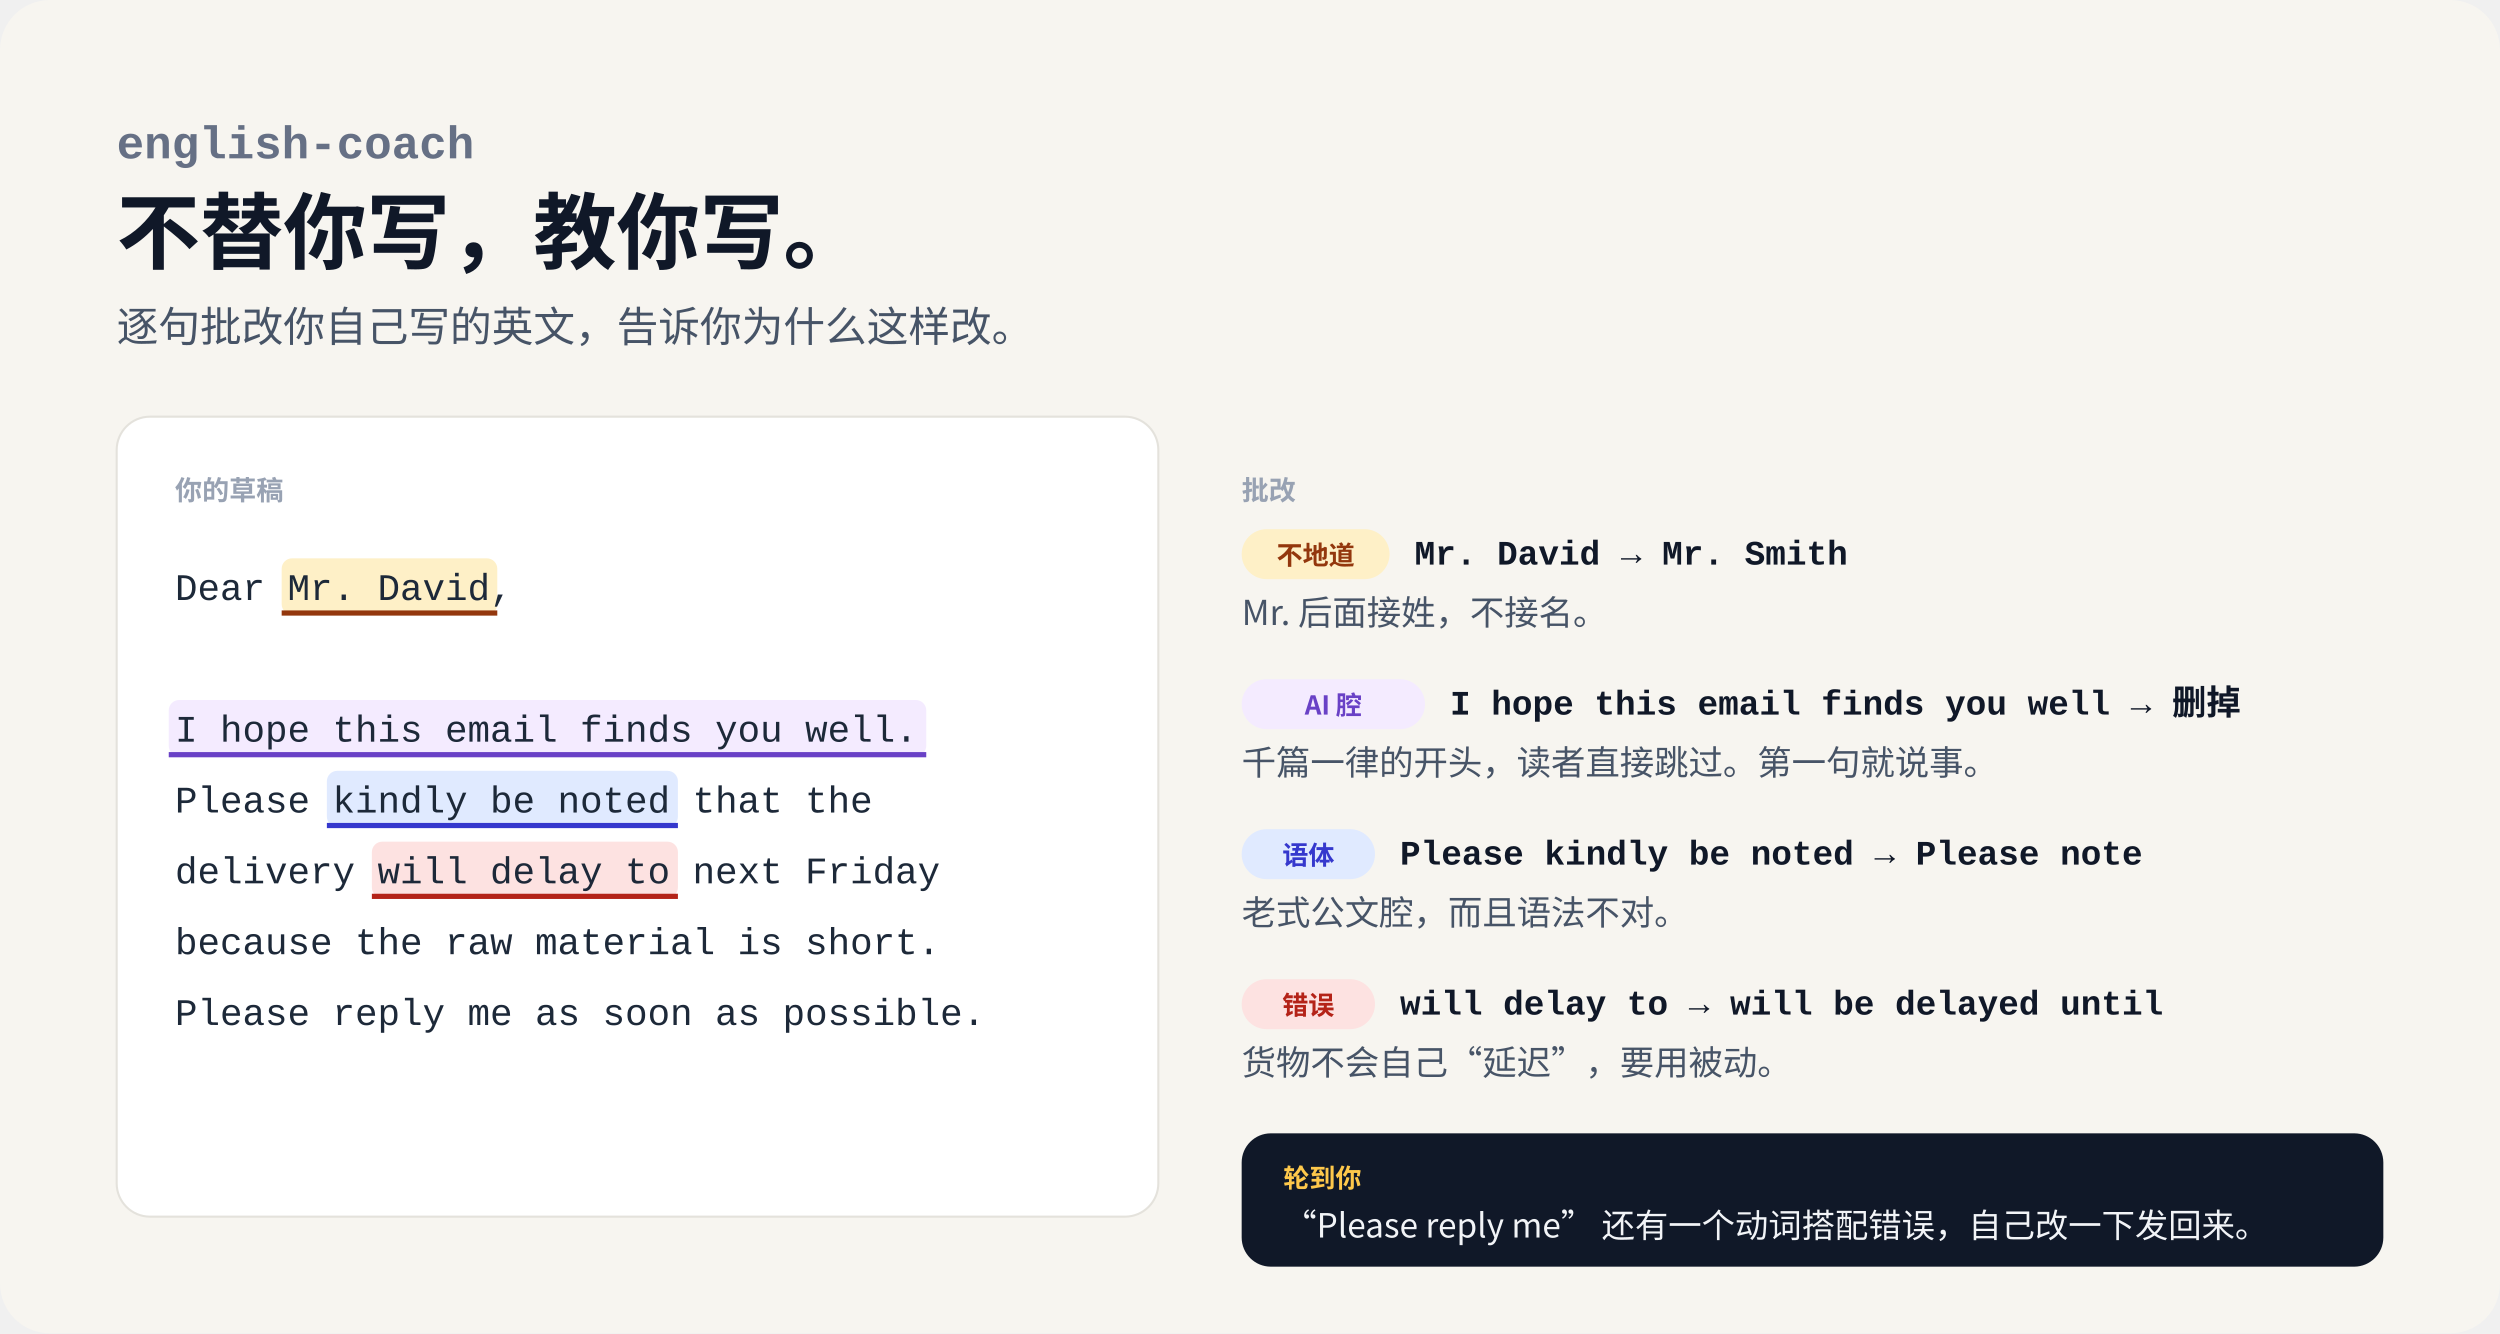
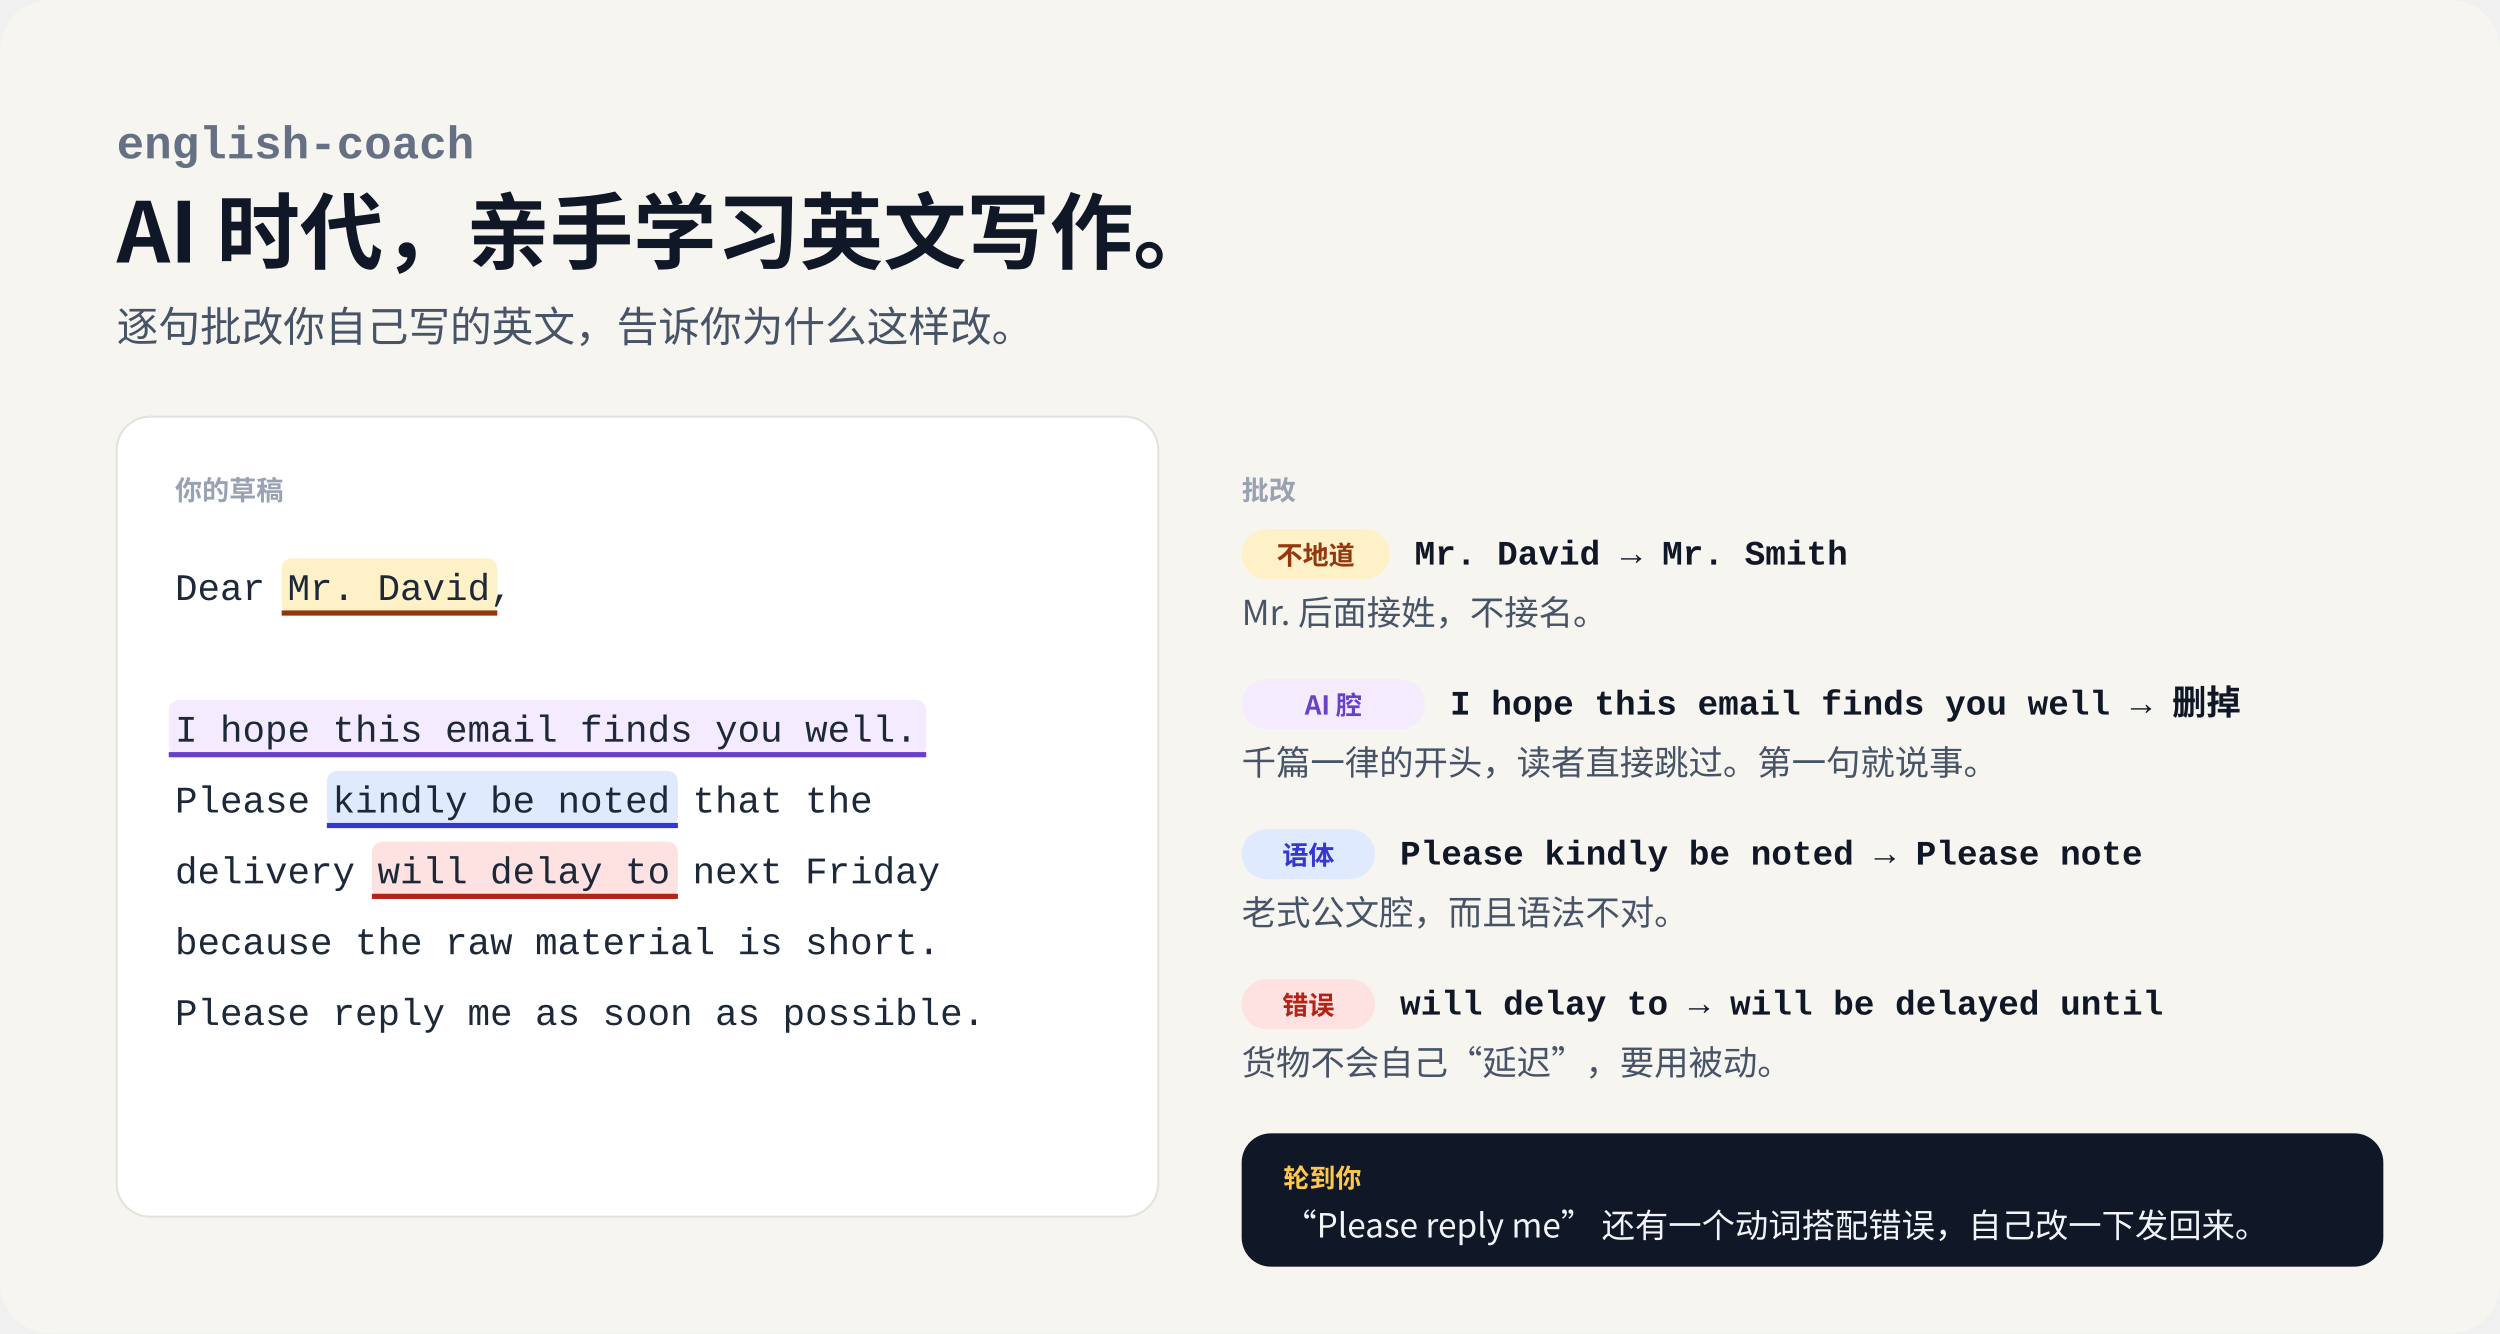
<svg xmlns="http://www.w3.org/2000/svg" width="1200" height="640" viewBox="0 0 1200 640">
  <rect width="1200" height="640" rx="24" fill="#f7f5f0" />
  <text x="56" y="76" font-family="ui-monospace, SFMono-Regular, Menlo, Consolas, 'Liberation Mono', monospace" font-size="22" font-weight="600" fill="#667085" text-anchor="start">english-coach</text>
-   <text x="56" y="126" font-family="-apple-system, BlinkMacSystemFont, 'Segoe UI', 'PingFang SC', 'PingFang TC', 'Hiragino Sans', 'Noto Sans CJK SC', 'Microsoft YaHei', 'Yu Gothic', sans-serif" font-size="40" font-weight="700" fill="#101828" text-anchor="start">不替你写，教你写。</text>
+   <text x="56" y="126" font-family="-apple-system, BlinkMacSystemFont, 'Segoe UI', 'PingFang SC', 'PingFang TC', 'Hiragino Sans', 'Noto Sans CJK SC', 'Microsoft YaHei', 'Yu Gothic', sans-serif" font-size="40" font-weight="700" fill="#101828" text-anchor="start">AI 时代，亲手学习英文写作。</text>
  <text x="56" y="164" font-family="-apple-system, BlinkMacSystemFont, 'Segoe UI', 'PingFang SC', 'PingFang TC', 'Hiragino Sans', 'Noto Sans CJK SC', 'Microsoft YaHei', 'Yu Gothic', sans-serif" font-size="20" font-weight="400" fill="#475467" text-anchor="start">逐句批改你自己写的英文，告诉你为什么这样改。</text>
  <rect x="56" y="200" width="500" height="384" rx="16" fill="#ffffff" stroke="#e4e2dc" />
  <text x="84" y="240" font-family="-apple-system, BlinkMacSystemFont, 'Segoe UI', 'PingFang SC', 'PingFang TC', 'Hiragino Sans', 'Noto Sans CJK SC', 'Microsoft YaHei', 'Yu Gothic', sans-serif" font-size="13" font-weight="700" fill="#98a2b3" text-anchor="start">你的草稿</text>
  <rect x="135.2" y="268" width="103.5" height="27" rx="5" fill="#fef0c7" />
  <rect x="135.2" y="293" width="103.5" height="2.5" fill="#93370d" />
  <rect x="81.0" y="336" width="363.6" height="27" rx="5" fill="#f4ebff" />
  <rect x="81.0" y="361" width="363.6" height="2.5" fill="#6941c6" />
  <rect x="156.9" y="370" width="168.5" height="27" rx="5" fill="#e0eaff" />
  <rect x="156.9" y="395" width="168.5" height="2.5" fill="#3538cd" />
  <rect x="178.5" y="404" width="146.9" height="27" rx="5" fill="#fde2e1" />
  <rect x="178.5" y="429" width="146.9" height="2.5" fill="#b42318" />
  <text x="84" y="288" font-family="ui-monospace, SFMono-Regular, Menlo, Consolas, 'Liberation Mono', monospace" font-size="18" fill="#1d2939" xml:space="preserve">Dear Mr. David,</text>
  <text x="84" y="322" font-family="ui-monospace, SFMono-Regular, Menlo, Consolas, 'Liberation Mono', monospace" font-size="18" fill="#1d2939" xml:space="preserve" />
  <text x="84" y="356" font-family="ui-monospace, SFMono-Regular, Menlo, Consolas, 'Liberation Mono', monospace" font-size="18" fill="#1d2939" xml:space="preserve">I hope this email finds you well.</text>
  <text x="84" y="390" font-family="ui-monospace, SFMono-Regular, Menlo, Consolas, 'Liberation Mono', monospace" font-size="18" fill="#1d2939" xml:space="preserve">Please kindly be noted that the</text>
  <text x="84" y="424" font-family="ui-monospace, SFMono-Regular, Menlo, Consolas, 'Liberation Mono', monospace" font-size="18" fill="#1d2939" xml:space="preserve">delivery will delay to next Friday</text>
  <text x="84" y="458" font-family="ui-monospace, SFMono-Regular, Menlo, Consolas, 'Liberation Mono', monospace" font-size="18" fill="#1d2939" xml:space="preserve">because the raw material is short.</text>
  <text x="84" y="492" font-family="ui-monospace, SFMono-Regular, Menlo, Consolas, 'Liberation Mono', monospace" font-size="18" fill="#1d2939" xml:space="preserve">Please reply me as soon as possible.</text>
  <text x="596" y="240" font-family="-apple-system, BlinkMacSystemFont, 'Segoe UI', 'PingFang SC', 'PingFang TC', 'Hiragino Sans', 'Noto Sans CJK SC', 'Microsoft YaHei', 'Yu Gothic', sans-serif" font-size="13" font-weight="700" fill="#98a2b3" text-anchor="start">批改</text>
  <rect x="596" y="254" width="71" height="24" rx="12" fill="#fef0c7" />
  <text x="631.5" y="271" font-family="-apple-system, BlinkMacSystemFont, 'Segoe UI', 'PingFang SC', 'PingFang TC', 'Hiragino Sans', 'Noto Sans CJK SC', 'Microsoft YaHei', 'Yu Gothic', sans-serif" font-size="12.5" font-weight="700" fill="#93370d" text-anchor="middle">不地道</text>
  <text x="679" y="271" font-family="ui-monospace, SFMono-Regular, Menlo, Consolas, 'Liberation Mono', monospace" font-size="16.5" font-weight="600" fill="#101828" text-anchor="start">Mr. David → Mr. Smith</text>
  <text x="596" y="300" font-family="-apple-system, BlinkMacSystemFont, 'Segoe UI', 'PingFang SC', 'PingFang TC', 'Hiragino Sans', 'Noto Sans CJK SC', 'Microsoft YaHei', 'Yu Gothic', sans-serif" font-size="16.5" font-weight="400" fill="#475467" text-anchor="start">Mr. 后面接姓，不接名。</text>
  <rect x="596" y="326" width="88" height="24" rx="12" fill="#f4ebff" />
  <text x="640.0" y="343" font-family="-apple-system, BlinkMacSystemFont, 'Segoe UI', 'PingFang SC', 'PingFang TC', 'Hiragino Sans', 'Noto Sans CJK SC', 'Microsoft YaHei', 'Yu Gothic', sans-serif" font-size="12.5" font-weight="700" fill="#6941c6" text-anchor="middle">AI 腔</text>
  <text x="696" y="343" font-family="ui-monospace, SFMono-Regular, Menlo, Consolas, 'Liberation Mono', monospace" font-size="16.5" font-weight="600" fill="#101828" text-anchor="start">I hope this email finds you well → 删掉</text>
  <text x="596" y="372" font-family="-apple-system, BlinkMacSystemFont, 'Segoe UI', 'PingFang SC', 'PingFang TC', 'Hiragino Sans', 'Noto Sans CJK SC', 'Microsoft YaHei', 'Yu Gothic', sans-serif" font-size="16.5" font-weight="400" fill="#475467" text-anchor="start">千篇一律的开头，读者直接跳过。第一句就说事。</text>
  <rect x="596" y="398" width="64" height="24" rx="12" fill="#e0eaff" />
  <text x="628.0" y="415" font-family="-apple-system, BlinkMacSystemFont, 'Segoe UI', 'PingFang SC', 'PingFang TC', 'Hiragino Sans', 'Noto Sans CJK SC', 'Microsoft YaHei', 'Yu Gothic', sans-serif" font-size="12.5" font-weight="700" fill="#3538cd" text-anchor="middle">语体</text>
  <text x="672" y="415" font-family="ui-monospace, SFMono-Regular, Menlo, Consolas, 'Liberation Mono', monospace" font-size="16.5" font-weight="600" fill="#101828" text-anchor="start">Please kindly be noted → Please note</text>
  <text x="596" y="444" font-family="-apple-system, BlinkMacSystemFont, 'Segoe UI', 'PingFang SC', 'PingFang TC', 'Hiragino Sans', 'Noto Sans CJK SC', 'Microsoft YaHei', 'Yu Gothic', sans-serif" font-size="16.5" font-weight="400" fill="#475467" text-anchor="start">老式公文腔，而且语法不对。</text>
  <rect x="596" y="470" width="64" height="24" rx="12" fill="#fde2e1" />
  <text x="628.0" y="487" font-family="-apple-system, BlinkMacSystemFont, 'Segoe UI', 'PingFang SC', 'PingFang TC', 'Hiragino Sans', 'Noto Sans CJK SC', 'Microsoft YaHei', 'Yu Gothic', sans-serif" font-size="12.5" font-weight="700" fill="#b42318" text-anchor="middle">错误</text>
  <text x="672" y="487" font-family="ui-monospace, SFMono-Regular, Menlo, Consolas, 'Liberation Mono', monospace" font-size="16.5" font-weight="600" fill="#101828" text-anchor="start">will delay to → will be delayed until</text>
  <text x="596" y="516" font-family="-apple-system, BlinkMacSystemFont, 'Segoe UI', 'PingFang SC', 'PingFang TC', 'Hiragino Sans', 'Noto Sans CJK SC', 'Microsoft YaHei', 'Yu Gothic', sans-serif" font-size="16.5" font-weight="400" fill="#475467" text-anchor="start">货物不会自己“延迟”，要用被动。</text>
  <rect x="596" y="544" width="548" height="64" rx="14" fill="#101828" />
  <text x="616" y="570" font-family="-apple-system, BlinkMacSystemFont, 'Segoe UI', 'PingFang SC', 'PingFang TC', 'Hiragino Sans', 'Noto Sans CJK SC', 'Microsoft YaHei', 'Yu Gothic', sans-serif" font-size="12.5" font-weight="700" fill="#fec84b" text-anchor="start">轮到你</text>
  <text x="616" y="594" font-family="-apple-system, BlinkMacSystemFont, 'Segoe UI', 'PingFang SC', 'PingFang TC', 'Hiragino Sans', 'Noto Sans CJK SC', 'Microsoft YaHei', 'Yu Gothic', sans-serif" font-size="16" font-weight="400" fill="#f2f4f7" text-anchor="start">“Please reply me” 还有一个动词搭配错误，自己改一下发回来。</text>
</svg>
